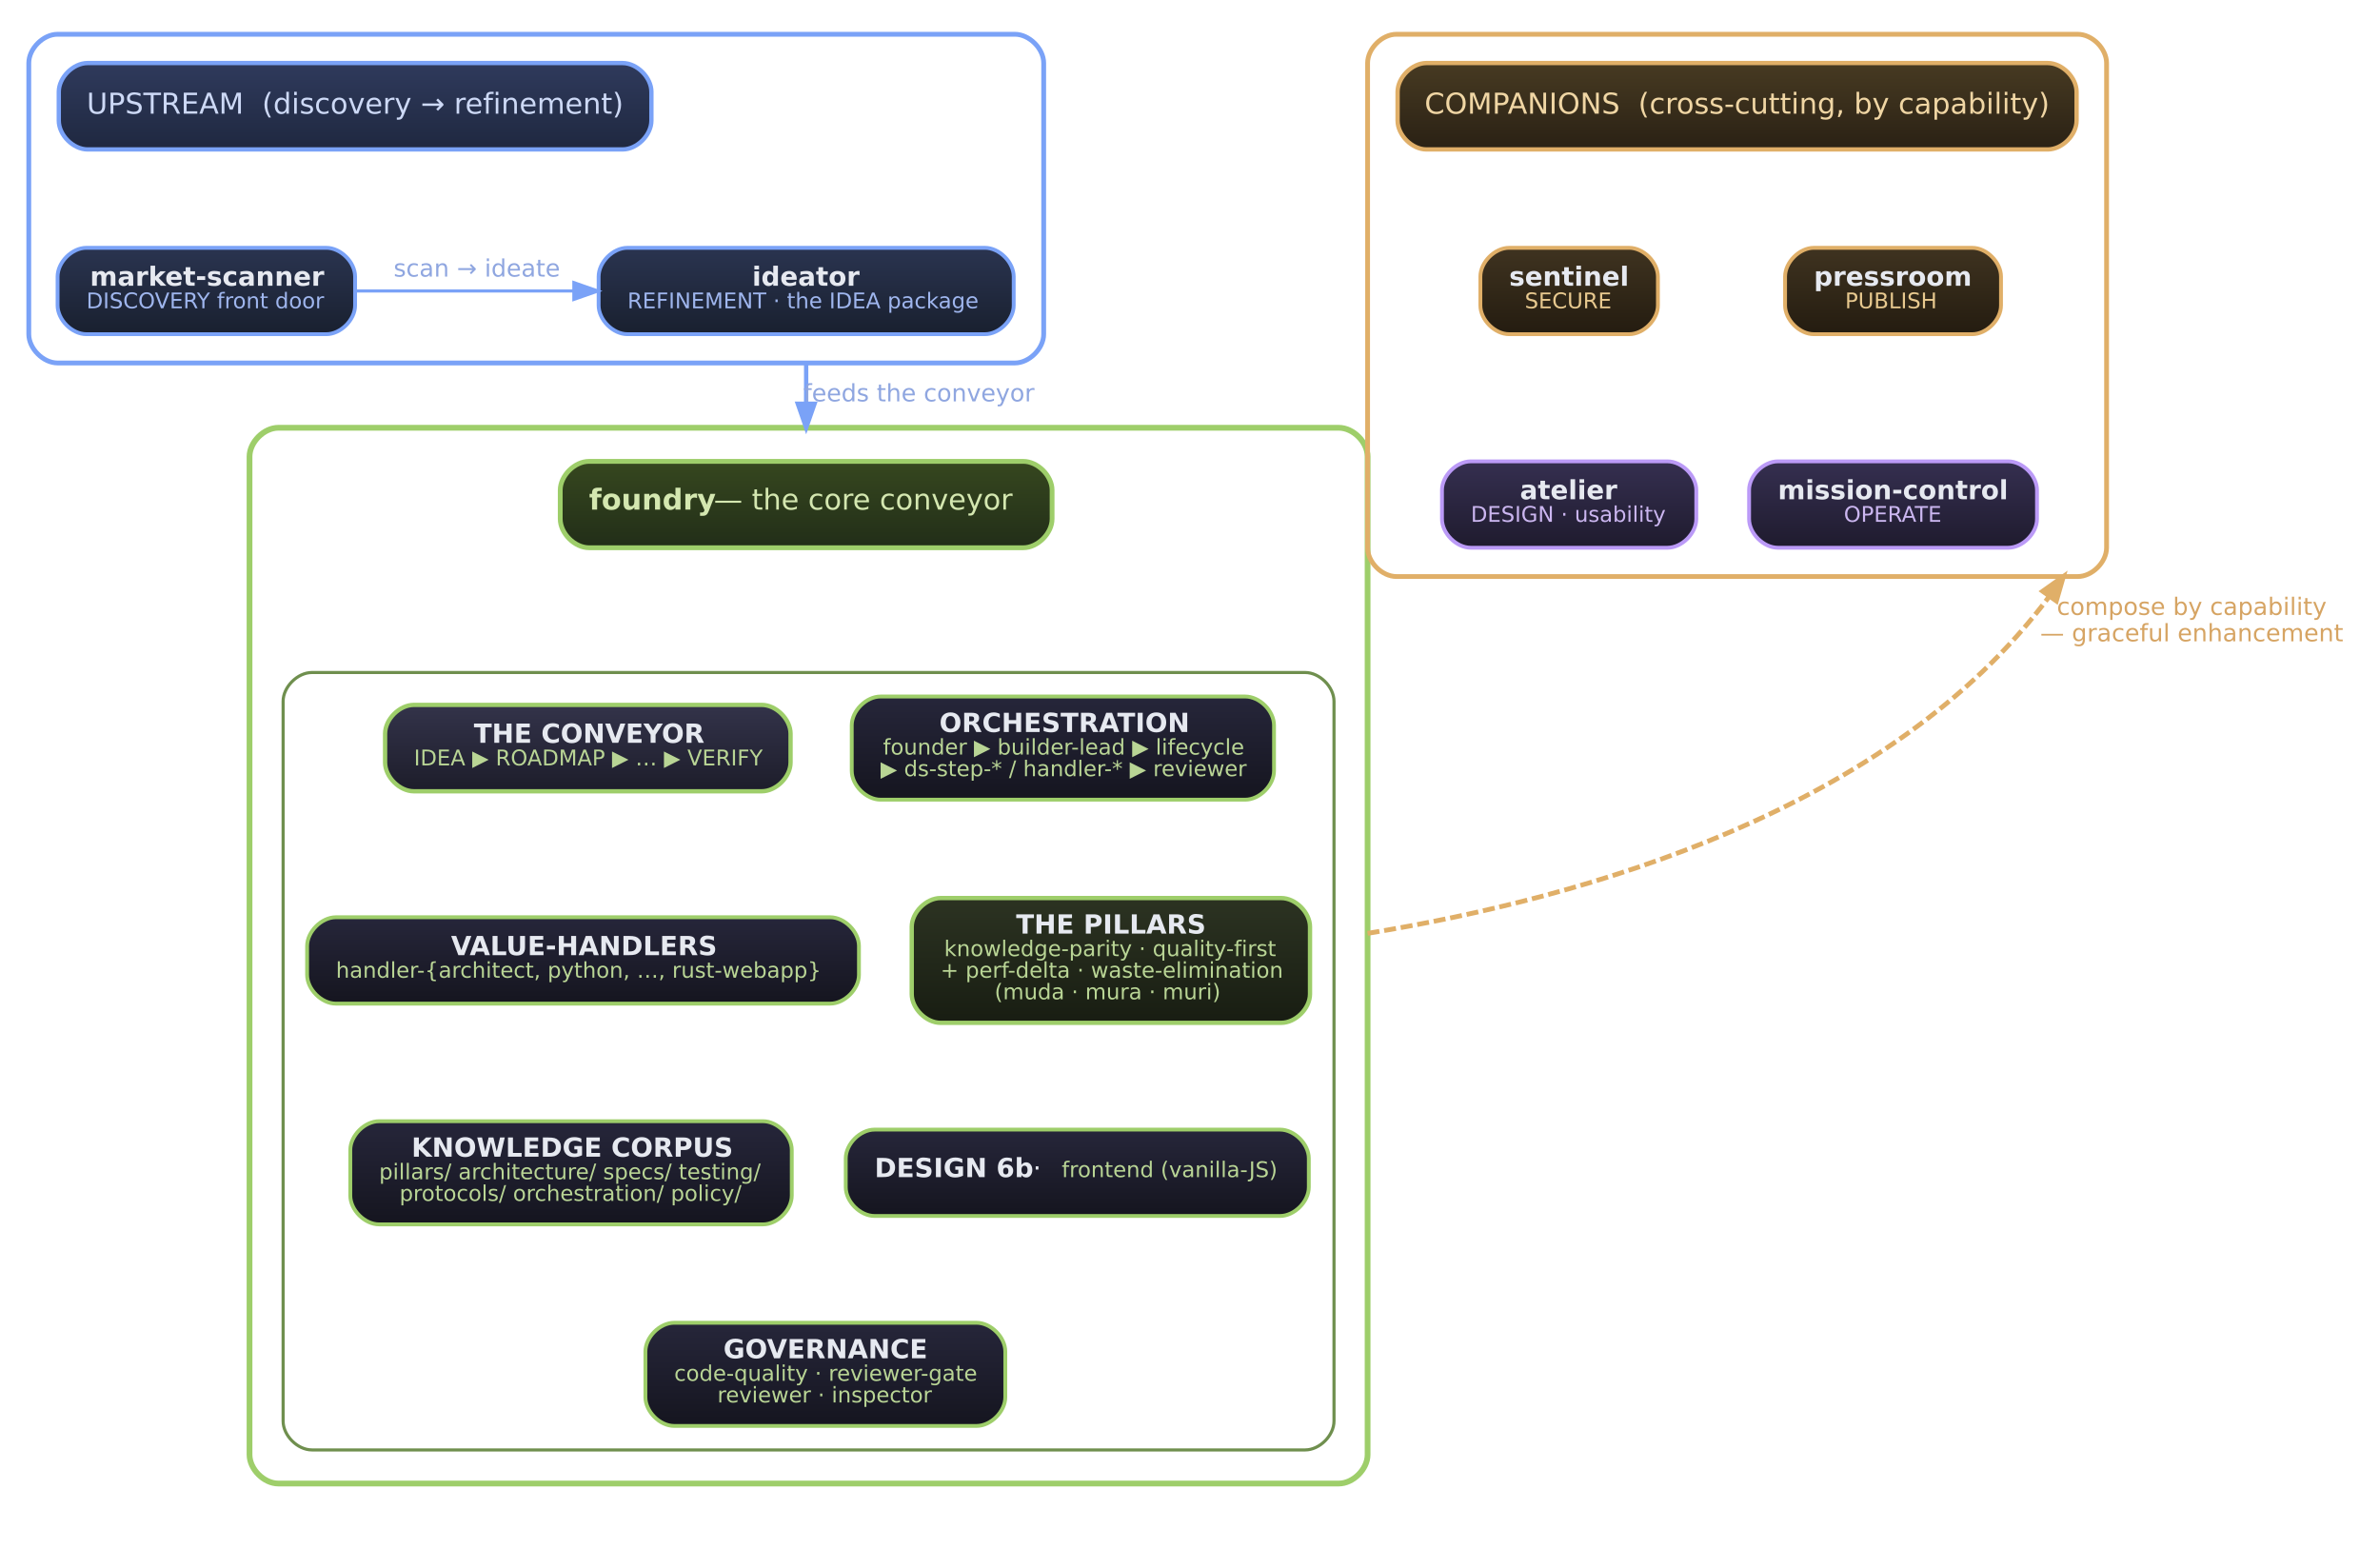
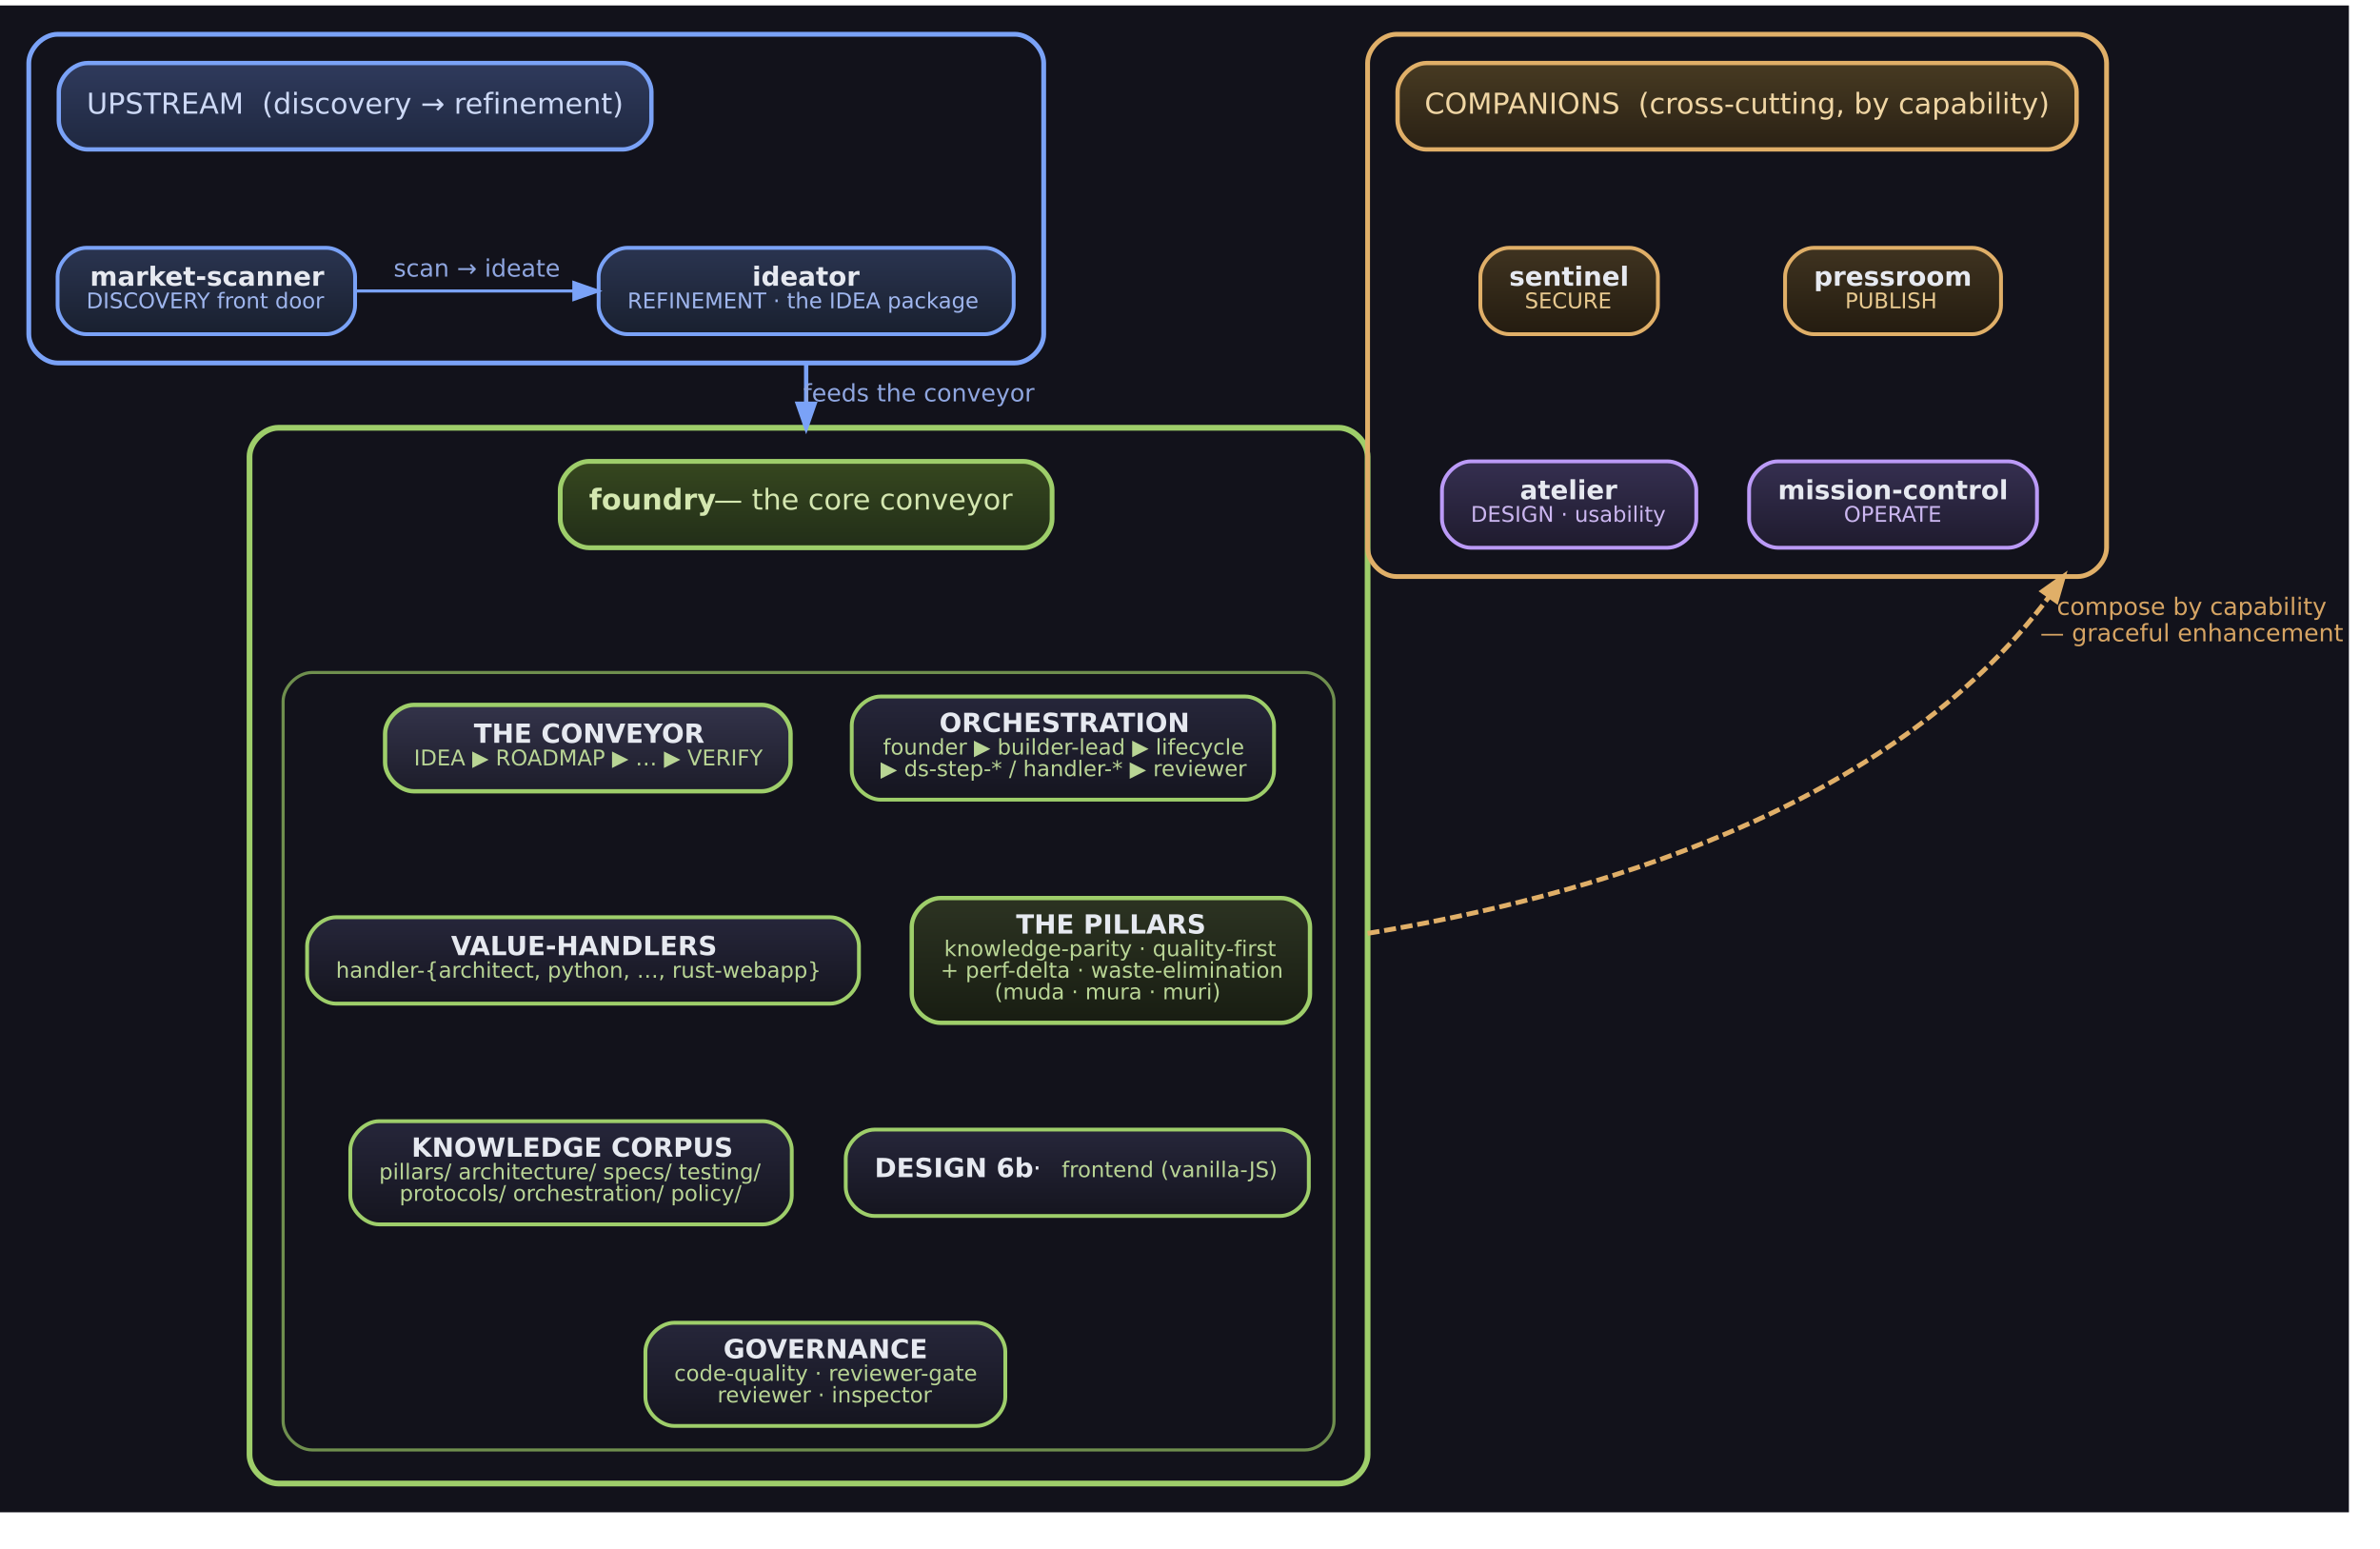
<svg xmlns="http://www.w3.org/2000/svg" width="1005pt" height="654pt" viewBox="12.96 12.96 991.96 640.96">
  <g id="graph0" class="graph" transform="scale(1 1) rotate(0) translate(16.96 636.96)">
+     <polygon fill="#12121b" stroke="transparent" points="-4,4 -4,-624 975,-624 975,4 -4,4" />
    <g id="clust1" class="cluster">
      <path fill="transparent" stroke="#7aa2f7" stroke-width="2" d="M20,-475C20,-475 419,-475 419,-475 425,-475 431,-481 431,-487 431,-487 431,-600 431,-600 431,-606 425,-612 419,-612 419,-612 20,-612 20,-612 14,-612 8,-606 8,-600 8,-600 8,-487 8,-487 8,-481 14,-475 20,-475" />
    </g>
    <g id="clust3" class="cluster">
      <path fill="transparent" stroke="#9ece6a" stroke-width="2.4" d="M112,-8C112,-8 554,-8 554,-8 560,-8 566,-14 566,-20 566,-20 566,-436 566,-436 566,-442 560,-448 554,-448 554,-448 112,-448 112,-448 106,-448 100,-442 100,-436 100,-436 100,-20 100,-20 100,-14 106,-8 112,-8" />
    </g>
    <g id="clust4" class="cluster">
      <path fill="transparent" stroke="#6f8f4e" stroke-width="1.3" d="M126,-22C126,-22 540,-22 540,-22 546,-22 552,-28 552,-34 552,-34 552,-334 552,-334 552,-340 546,-346 540,-346 540,-346 126,-346 126,-346 120,-346 114,-340 114,-334 114,-334 114,-34 114,-34 114,-28 120,-22 126,-22" />
    </g>
    <g id="clust8" class="cluster">
      <path fill="transparent" stroke="#e0af68" stroke-width="2" d="M578,-386C578,-386 862,-386 862,-386 868,-386 874,-392 874,-398 874,-398 874,-600 874,-600 874,-606 868,-612 862,-612 862,-612 578,-612 578,-612 572,-612 566,-606 566,-600 566,-600 566,-398 566,-398 566,-392 572,-386 578,-386" />
    </g>
    <g id="node1" class="node">
      <defs>
        <linearGradient id="l_0" gradientUnits="userSpaceOnUse" x1="144" y1="-600" x2="144" y2="-564">
          <stop offset="0" style="stop-color:#2f3a5c;stop-opacity:1.;" />
          <stop offset="1" style="stop-color:#1f2840;stop-opacity:1.;" />
        </linearGradient>
      </defs>
      <path fill="url(#l_0)" stroke="#7aa2f7" stroke-width="1.8" d="M255.5,-600C255.5,-600 32.5,-600 32.5,-600 26.5,-600 20.5,-594 20.5,-588 20.5,-588 20.5,-576 20.5,-576 20.5,-570 26.5,-564 32.5,-564 32.5,-564 255.5,-564 255.5,-564 261.5,-564 267.5,-570 267.5,-576 267.5,-576 267.5,-588 267.5,-588 267.5,-594 261.5,-600 255.5,-600" />
      <text text-anchor="middle" x="144" y="-578.9" font-family="DejaVu Sans" font-size="12.00" fill="#cdd9f6">UPSTREAM  (discovery → refinement)</text>
    </g>
    <g id="node2" class="node">
      <defs>
        <linearGradient id="l_1" gradientUnits="userSpaceOnUse" x1="82" y1="-523" x2="82" y2="-487">
          <stop offset="0" style="stop-color:#2a3450;stop-opacity:1.;" />
          <stop offset="1" style="stop-color:#19202f;stop-opacity:1.;" />
        </linearGradient>
      </defs>
      <path fill="url(#l_1)" stroke="#7aa2f7" stroke-width="1.6" d="M132,-523C132,-523 32,-523 32,-523 26,-523 20,-517 20,-511 20,-511 20,-499 20,-499 20,-493 26,-487 32,-487 32,-487 132,-487 132,-487 138,-487 144,-493 144,-499 144,-499 144,-511 144,-511 144,-517 138,-523 132,-523" />
      <text text-anchor="start" x="33.5" y="-507.2" font-family="DejaVu Sans" font-weight="bold" font-size="11.00" fill="#e6e9f0">market-scanner</text>
      <text text-anchor="start" x="32" y="-497.8" font-family="DejaVu Sans" font-size="9.00" fill="#9fb6ee">DISCOVERY front door</text>
    </g>
    <g id="node3" class="node">
      <defs>
        <linearGradient id="l_2" gradientUnits="userSpaceOnUse" x1="332" y1="-523" x2="332" y2="-487">
          <stop offset="0" style="stop-color:#2a3450;stop-opacity:1.;" />
          <stop offset="1" style="stop-color:#19202f;stop-opacity:1.;" />
        </linearGradient>
      </defs>
      <path fill="url(#l_2)" stroke="#7aa2f7" stroke-width="1.6" d="M406.5,-523C406.5,-523 257.5,-523 257.5,-523 251.5,-523 245.5,-517 245.5,-511 245.5,-511 245.5,-499 245.5,-499 245.5,-493 251.5,-487 257.5,-487 257.5,-487 406.5,-487 406.5,-487 412.5,-487 418.5,-493 418.5,-499 418.5,-499 418.5,-511 418.5,-511 418.5,-517 412.5,-523 406.5,-523" />
      <text text-anchor="start" x="309.5" y="-507.2" font-family="DejaVu Sans" font-weight="bold" font-size="11.00" fill="#e6e9f0">ideator</text>
      <text text-anchor="start" x="257.5" y="-497.8" font-family="DejaVu Sans" font-size="9.00" fill="#9fb6ee">REFINEMENT · the IDEA package</text>
    </g>
    <g id="edge2" class="edge">
      <path fill="none" stroke="#7aa2f7" stroke-width="1.3" d="M144.12,-505C171.53,-505 204.4,-505 234.93,-505" />
      <polygon fill="#7aa2f7" stroke="#7aa2f7" stroke-width="1.3" points="235.18,-508.5 245.18,-505 235.18,-501.5 235.18,-508.5" />
      <text text-anchor="middle" x="194.75" y="-511" font-family="DejaVu Sans" font-size="10.00" fill="#8fa6e0">  scan → ideate  </text>
    </g>
    <g id="node4" class="node">
      <defs>
        <linearGradient id="l_3" gradientUnits="userSpaceOnUse" x1="332" y1="-434" x2="332" y2="-398">
          <stop offset="0" style="stop-color:#36471f;stop-opacity:1.;" />
          <stop offset="1" style="stop-color:#222e18;stop-opacity:1.;" />
        </linearGradient>
      </defs>
      <path fill="url(#l_3)" stroke="#9ece6a" stroke-width="2" d="M422.5,-434C422.5,-434 241.5,-434 241.5,-434 235.5,-434 229.5,-428 229.5,-422 229.5,-422 229.5,-410 229.5,-410 229.5,-404 235.5,-398 241.5,-398 241.5,-398 422.5,-398 422.5,-398 428.5,-398 434.5,-404 434.5,-410 434.5,-410 434.5,-422 434.5,-422 434.5,-428 428.5,-434 422.5,-434" />
      <text text-anchor="start" x="241.5" y="-413.9" font-family="DejaVu Sans" font-weight="bold" font-size="12.00" fill="#d4e7b0">foundry</text>
      <text text-anchor="start" x="293.5" y="-413.9" font-family="DejaVu Sans" font-size="12.00" fill="#d4e7b0"> — the core conveyor</text>
    </g>
    <g id="edge15" class="edge">
      <path fill="none" stroke="#7aa2f7" stroke-width="1.8" d="M332,-475C332,-469.55 332,-463.75 332,-458.01" />
      <polygon fill="#7aa2f7" stroke="#7aa2f7" stroke-width="1.8" points="335.5,-458 332,-448 328.5,-458 335.5,-458" />
      <text text-anchor="middle" x="379" y="-459" font-family="DejaVu Sans" font-size="10.00" fill="#8fa6e0">feeds the conveyor</text>
    </g>
    <g id="node5" class="node">
      <defs>
        <linearGradient id="l_4" gradientUnits="userSpaceOnUse" x1="241" y1="-332.5" x2="241" y2="-296.5">
          <stop offset="0" style="stop-color:#33334a;stop-opacity:1.;" />
          <stop offset="1" style="stop-color:#1d1d2a;stop-opacity:1.;" />
        </linearGradient>
      </defs>
      <path fill="url(#l_4)" stroke="#9ece6a" stroke-width="1.8" d="M313.5,-332.5C313.5,-332.5 168.5,-332.5 168.5,-332.5 162.5,-332.5 156.5,-326.5 156.5,-320.5 156.5,-320.5 156.5,-308.5 156.5,-308.5 156.5,-302.5 162.5,-296.5 168.5,-296.5 168.5,-296.5 313.5,-296.5 313.5,-296.5 319.5,-296.5 325.5,-302.5 325.5,-308.5 325.5,-308.5 325.5,-320.5 325.5,-320.5 325.5,-326.5 319.5,-332.5 313.5,-332.5" />
      <text text-anchor="start" x="193.5" y="-316.7" font-family="DejaVu Sans" font-weight="bold" font-size="11.00" fill="#e6e9f0">THE CONVEYOR</text>
      <text text-anchor="start" x="168.5" y="-307.3" font-family="DejaVu Sans" font-size="9.00" fill="#b9d595">IDEA ▶ ROADMAP ▶ … ▶ VERIFY</text>
    </g>
    <g id="node6" class="node">
      <defs>
        <linearGradient id="l_5" gradientUnits="userSpaceOnUse" x1="439" y1="-336" x2="439" y2="-293">
          <stop offset="0" style="stop-color:#26263a;stop-opacity:1.;" />
          <stop offset="1" style="stop-color:#15151f;stop-opacity:1.;" />
        </linearGradient>
      </defs>
      <path fill="url(#l_5)" stroke="#9ece6a" stroke-width="1.6" d="M515,-336C515,-336 363,-336 363,-336 357,-336 351,-330 351,-324 351,-324 351,-305 351,-305 351,-299 357,-293 363,-293 363,-293 515,-293 515,-293 521,-293 527,-299 527,-305 527,-305 527,-324 527,-324 527,-330 521,-336 515,-336" />
      <text text-anchor="start" x="387.5" y="-321.2" font-family="DejaVu Sans" font-weight="bold" font-size="11.00" fill="#e6e9f0">ORCHESTRATION</text>
      <text text-anchor="start" x="364" y="-311.8" font-family="DejaVu Sans" font-size="9.00" fill="#b9d595">founder ▶ builder-lead ▶ lifecycle</text>
      <text text-anchor="start" x="363" y="-302.8" font-family="DejaVu Sans" font-size="9.00" fill="#b9d595">▶ ds-step-* / handler-* ▶ reviewer</text>
    </g>
    <g id="node7" class="node">
      <defs>
        <linearGradient id="l_6" gradientUnits="userSpaceOnUse" x1="239" y1="-244" x2="239" y2="-208">
          <stop offset="0" style="stop-color:#26263a;stop-opacity:1.;" />
          <stop offset="1" style="stop-color:#15151f;stop-opacity:1.;" />
        </linearGradient>
      </defs>
      <path fill="url(#l_6)" stroke="#9ece6a" stroke-width="1.6" d="M342,-244C342,-244 136,-244 136,-244 130,-244 124,-238 124,-232 124,-232 124,-220 124,-220 124,-214 130,-208 136,-208 136,-208 342,-208 342,-208 348,-208 354,-214 354,-220 354,-220 354,-232 354,-232 354,-238 348,-244 342,-244" />
      <text text-anchor="start" x="184" y="-228.2" font-family="DejaVu Sans" font-weight="bold" font-size="11.00" fill="#e6e9f0">VALUE-HANDLERS</text>
      <text text-anchor="start" x="136" y="-218.8" font-family="DejaVu Sans" font-size="9.00" fill="#b9d595">handler-{architect, python, …, rust-webapp}</text>
    </g>
    <g id="node8" class="node">
      <defs>
        <linearGradient id="l_7" gradientUnits="userSpaceOnUse" x1="459" y1="-252" x2="459" y2="-200">
          <stop offset="0" style="stop-color:#2c3322;stop-opacity:1.;" />
          <stop offset="1" style="stop-color:#181d12;stop-opacity:1.;" />
        </linearGradient>
      </defs>
      <path fill="url(#l_7)" stroke="#9ece6a" stroke-width="1.8" d="M530,-252C530,-252 388,-252 388,-252 382,-252 376,-246 376,-240 376,-240 376,-212 376,-212 376,-206 382,-200 388,-200 388,-200 530,-200 530,-200 536,-200 542,-206 542,-212 542,-212 542,-240 542,-240 542,-246 536,-252 530,-252" />
      <text text-anchor="start" x="419.5" y="-237.2" font-family="DejaVu Sans" font-weight="bold" font-size="11.00" fill="#e6e9f0">THE PILLARS</text>
      <text text-anchor="start" x="389.5" y="-227.8" font-family="DejaVu Sans" font-size="9.00" fill="#b9d595">knowledge-parity · quality-first</text>
      <text text-anchor="start" x="388" y="-218.8" font-family="DejaVu Sans" font-size="9.00" fill="#b9d595">+ perf-delta · waste-elimination</text>
      <text text-anchor="start" x="410.5" y="-209.8" font-family="DejaVu Sans" font-size="9.00" fill="#b9d595">(muda · mura · muri)</text>
    </g>
    <g id="node9" class="node">
      <defs>
        <linearGradient id="l_8" gradientUnits="userSpaceOnUse" x1="234" y1="-159" x2="234" y2="-116">
          <stop offset="0" style="stop-color:#26263a;stop-opacity:1.;" />
          <stop offset="1" style="stop-color:#15151f;stop-opacity:1.;" />
        </linearGradient>
      </defs>
      <path fill="url(#l_8)" stroke="#9ece6a" stroke-width="1.6" d="M314,-159C314,-159 154,-159 154,-159 148,-159 142,-153 142,-147 142,-147 142,-128 142,-128 142,-122 148,-116 154,-116 154,-116 314,-116 314,-116 320,-116 326,-122 326,-128 326,-128 326,-147 326,-147 326,-153 320,-159 314,-159" />
      <text text-anchor="start" x="167.5" y="-144.2" font-family="DejaVu Sans" font-weight="bold" font-size="11.00" fill="#e6e9f0">KNOWLEDGE CORPUS</text>
      <text text-anchor="start" x="154" y="-134.8" font-family="DejaVu Sans" font-size="9.00" fill="#b9d595">pillars/ architecture/ specs/ testing/</text>
      <text text-anchor="start" x="162.5" y="-125.8" font-family="DejaVu Sans" font-size="9.00" fill="#b9d595">protocols/ orchestration/ policy/</text>
    </g>
    <g id="node10" class="node">
      <defs>
        <linearGradient id="l_9" gradientUnits="userSpaceOnUse" x1="445" y1="-155.5" x2="445" y2="-119.5">
          <stop offset="0" style="stop-color:#26263a;stop-opacity:1.;" />
          <stop offset="1" style="stop-color:#15151f;stop-opacity:1.;" />
        </linearGradient>
      </defs>
      <path fill="url(#l_9)" stroke="#9ece6a" stroke-width="1.6" d="M529.5,-155.5C529.5,-155.5 360.5,-155.5 360.5,-155.5 354.5,-155.5 348.5,-149.5 348.5,-143.5 348.5,-143.5 348.5,-131.5 348.5,-131.5 348.5,-125.5 354.5,-119.5 360.5,-119.5 360.5,-119.5 529.5,-119.5 529.5,-119.5 535.5,-119.5 541.5,-125.5 541.5,-131.5 541.5,-131.5 541.5,-143.5 541.5,-143.5 541.5,-149.5 535.5,-155.5 529.5,-155.5" />
      <text text-anchor="start" x="360.5" y="-135.7" font-family="DejaVu Sans" font-weight="bold" font-size="11.00" fill="#e6e9f0">DESIGN 6b</text>
      <text text-anchor="start" x="426.5" y="-135.7" font-family="DejaVu Sans" font-size="11.00" fill="#e6e9f0"> · </text>
      <text text-anchor="start" x="438.5" y="-135.7" font-family="DejaVu Sans" font-size="9.00" fill="#b9d595">frontend (vanilla-JS)</text>
    </g>
    <g id="node13" class="node">
      <defs>
        <linearGradient id="l_10" gradientUnits="userSpaceOnUse" x1="650" y1="-523" x2="650" y2="-487">
          <stop offset="0" style="stop-color:#3f3320;stop-opacity:1.;" />
          <stop offset="1" style="stop-color:#241c10;stop-opacity:1.;" />
        </linearGradient>
      </defs>
      <path fill="url(#l_10)" stroke="#e0af68" stroke-width="1.6" d="M675,-523C675,-523 625,-523 625,-523 619,-523 613,-517 613,-511 613,-511 613,-499 613,-499 613,-493 619,-487 625,-487 625,-487 675,-487 675,-487 681,-487 687,-493 687,-499 687,-499 687,-511 687,-511 687,-517 681,-523 675,-523" />
      <text text-anchor="start" x="625" y="-507.2" font-family="DejaVu Sans" font-weight="bold" font-size="11.00" fill="#e6e9f0">sentinel</text>
      <text text-anchor="start" x="631.5" y="-497.8" font-family="DejaVu Sans" font-size="9.00" fill="#e8c98f">SECURE</text>
    </g>
    <g id="edge16" class="edge">
      <path fill="none" stroke="#e0af68" stroke-width="2" stroke-dasharray="5,2" d="M566,-237.29C657.23,-252.18 783.82,-288.6 850.08,-377.66" />
      <polygon fill="#e0af68" stroke="#e0af68" stroke-width="2" points="847.36,-379.87 856,-386 853.06,-375.82 847.36,-379.87" />
      <text text-anchor="middle" x="909.5" y="-370" font-family="DejaVu Sans" font-size="10.00" fill="#d6a463">compose by capability</text>
      <text text-anchor="middle" x="909.5" y="-359" font-family="DejaVu Sans" font-size="10.00" fill="#d6a463">— graceful enhancement</text>
    </g>
    <g id="node11" class="node">
      <defs>
        <linearGradient id="l_11" gradientUnits="userSpaceOnUse" x1="340" y1="-75" x2="340" y2="-32">
          <stop offset="0" style="stop-color:#26263a;stop-opacity:1.;" />
          <stop offset="1" style="stop-color:#15151f;stop-opacity:1.;" />
        </linearGradient>
      </defs>
      <path fill="url(#l_11)" stroke="#9ece6a" stroke-width="1.6" d="M403,-75C403,-75 277,-75 277,-75 271,-75 265,-69 265,-63 265,-63 265,-44 265,-44 265,-38 271,-32 277,-32 277,-32 403,-32 403,-32 409,-32 415,-38 415,-44 415,-44 415,-63 415,-63 415,-69 409,-75 403,-75" />
      <text text-anchor="start" x="297.5" y="-60.2" font-family="DejaVu Sans" font-weight="bold" font-size="11.00" fill="#e6e9f0">GOVERNANCE</text>
      <text text-anchor="start" x="277" y="-50.8" font-family="DejaVu Sans" font-size="9.00" fill="#b9d595">code-quality · reviewer-gate</text>
      <text text-anchor="start" x="295" y="-41.8" font-family="DejaVu Sans" font-size="9.00" fill="#b9d595">reviewer · inspector</text>
    </g>
    <g id="node12" class="node">
      <defs>
        <linearGradient id="l_12" gradientUnits="userSpaceOnUse" x1="720" y1="-600" x2="720" y2="-564">
          <stop offset="0" style="stop-color:#473a22;stop-opacity:1.;" />
          <stop offset="1" style="stop-color:#2a2114;stop-opacity:1.;" />
        </linearGradient>
      </defs>
      <path fill="url(#l_12)" stroke="#e0af68" stroke-width="1.8" d="M849.5,-600C849.5,-600 590.5,-600 590.5,-600 584.5,-600 578.5,-594 578.5,-588 578.5,-588 578.5,-576 578.5,-576 578.5,-570 584.5,-564 590.5,-564 590.5,-564 849.5,-564 849.5,-564 855.5,-564 861.5,-570 861.5,-576 861.5,-576 861.5,-588 861.5,-588 861.5,-594 855.5,-600 849.5,-600" />
      <text text-anchor="middle" x="720" y="-578.9" font-family="DejaVu Sans" font-size="12.00" fill="#f0d6a4">COMPANIONS  (cross-cutting, by capability)</text>
    </g>
    <g id="node14" class="node">
      <defs>
        <linearGradient id="l_13" gradientUnits="userSpaceOnUse" x1="785" y1="-523" x2="785" y2="-487">
          <stop offset="0" style="stop-color:#3f3320;stop-opacity:1.;" />
          <stop offset="1" style="stop-color:#241c10;stop-opacity:1.;" />
        </linearGradient>
      </defs>
      <path fill="url(#l_13)" stroke="#e0af68" stroke-width="1.6" d="M818,-523C818,-523 752,-523 752,-523 746,-523 740,-517 740,-511 740,-511 740,-499 740,-499 740,-493 746,-487 752,-487 752,-487 818,-487 818,-487 824,-487 830,-493 830,-499 830,-499 830,-511 830,-511 830,-517 824,-523 818,-523" />
      <text text-anchor="start" x="752" y="-507.2" font-family="DejaVu Sans" font-weight="bold" font-size="11.00" fill="#e6e9f0">pressroom</text>
      <text text-anchor="start" x="765" y="-497.8" font-family="DejaVu Sans" font-size="9.00" fill="#e8c98f">PUBLISH</text>
    </g>
    <g id="node15" class="node">
      <defs>
        <linearGradient id="l_14" gradientUnits="userSpaceOnUse" x1="650" y1="-434" x2="650" y2="-398">
          <stop offset="0" style="stop-color:#352f50;stop-opacity:1.;" />
          <stop offset="1" style="stop-color:#1f1b2e;stop-opacity:1.;" />
        </linearGradient>
      </defs>
      <path fill="url(#l_14)" stroke="#bb9af7" stroke-width="1.6" d="M691,-434C691,-434 609,-434 609,-434 603,-434 597,-428 597,-422 597,-422 597,-410 597,-410 597,-404 603,-398 609,-398 609,-398 691,-398 691,-398 697,-398 703,-404 703,-410 703,-410 703,-422 703,-422 703,-428 697,-434 691,-434" />
      <text text-anchor="start" x="629.5" y="-418.2" font-family="DejaVu Sans" font-weight="bold" font-size="11.00" fill="#e6e9f0">atelier</text>
      <text text-anchor="start" x="609" y="-408.8" font-family="DejaVu Sans" font-size="9.00" fill="#cbb6f0">DESIGN · usability</text>
    </g>
    <g id="node16" class="node">
      <defs>
        <linearGradient id="l_15" gradientUnits="userSpaceOnUse" x1="785" y1="-434" x2="785" y2="-398">
          <stop offset="0" style="stop-color:#352f50;stop-opacity:1.;" />
          <stop offset="1" style="stop-color:#1f1b2e;stop-opacity:1.;" />
        </linearGradient>
      </defs>
      <path fill="url(#l_15)" stroke="#bb9af7" stroke-width="1.6" d="M833,-434C833,-434 737,-434 737,-434 731,-434 725,-428 725,-422 725,-422 725,-410 725,-410 725,-404 731,-398 737,-398 737,-398 833,-398 833,-398 839,-398 845,-404 845,-410 845,-410 845,-422 845,-422 845,-428 839,-434 833,-434" />
      <text text-anchor="start" x="737" y="-418.2" font-family="DejaVu Sans" font-weight="bold" font-size="11.00" fill="#e6e9f0">mission-control</text>
      <text text-anchor="start" x="764.5" y="-408.8" font-family="DejaVu Sans" font-size="9.00" fill="#cbb6f0">OPERATE</text>
    </g>
  </g>
</svg>
